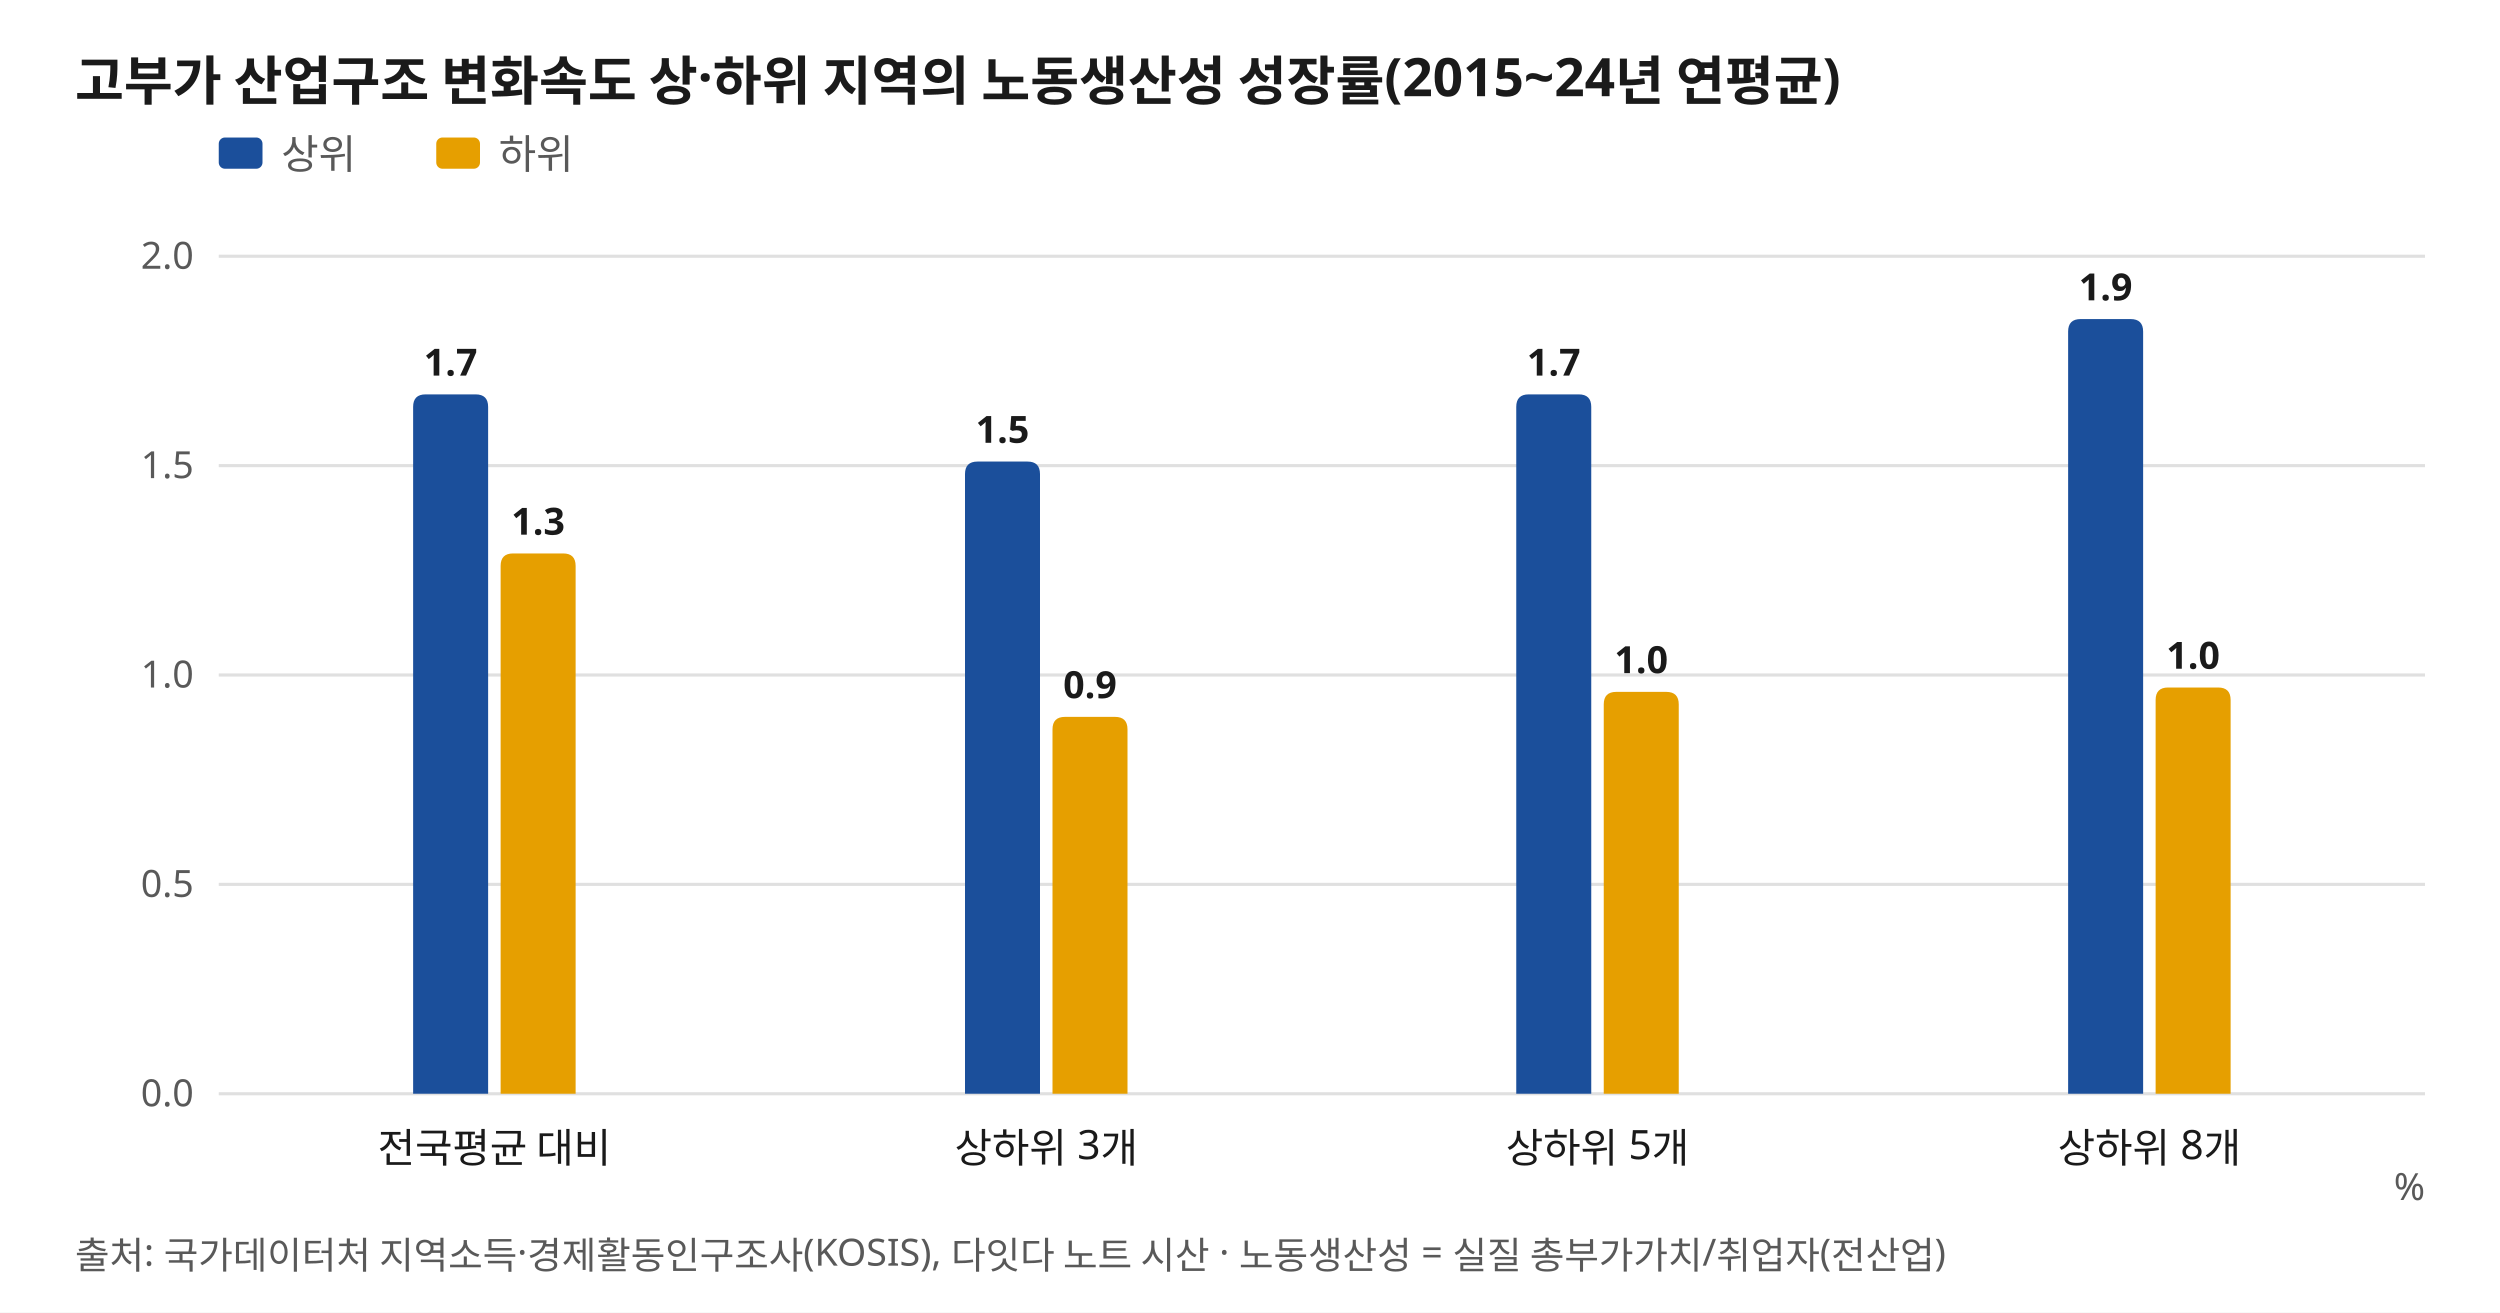
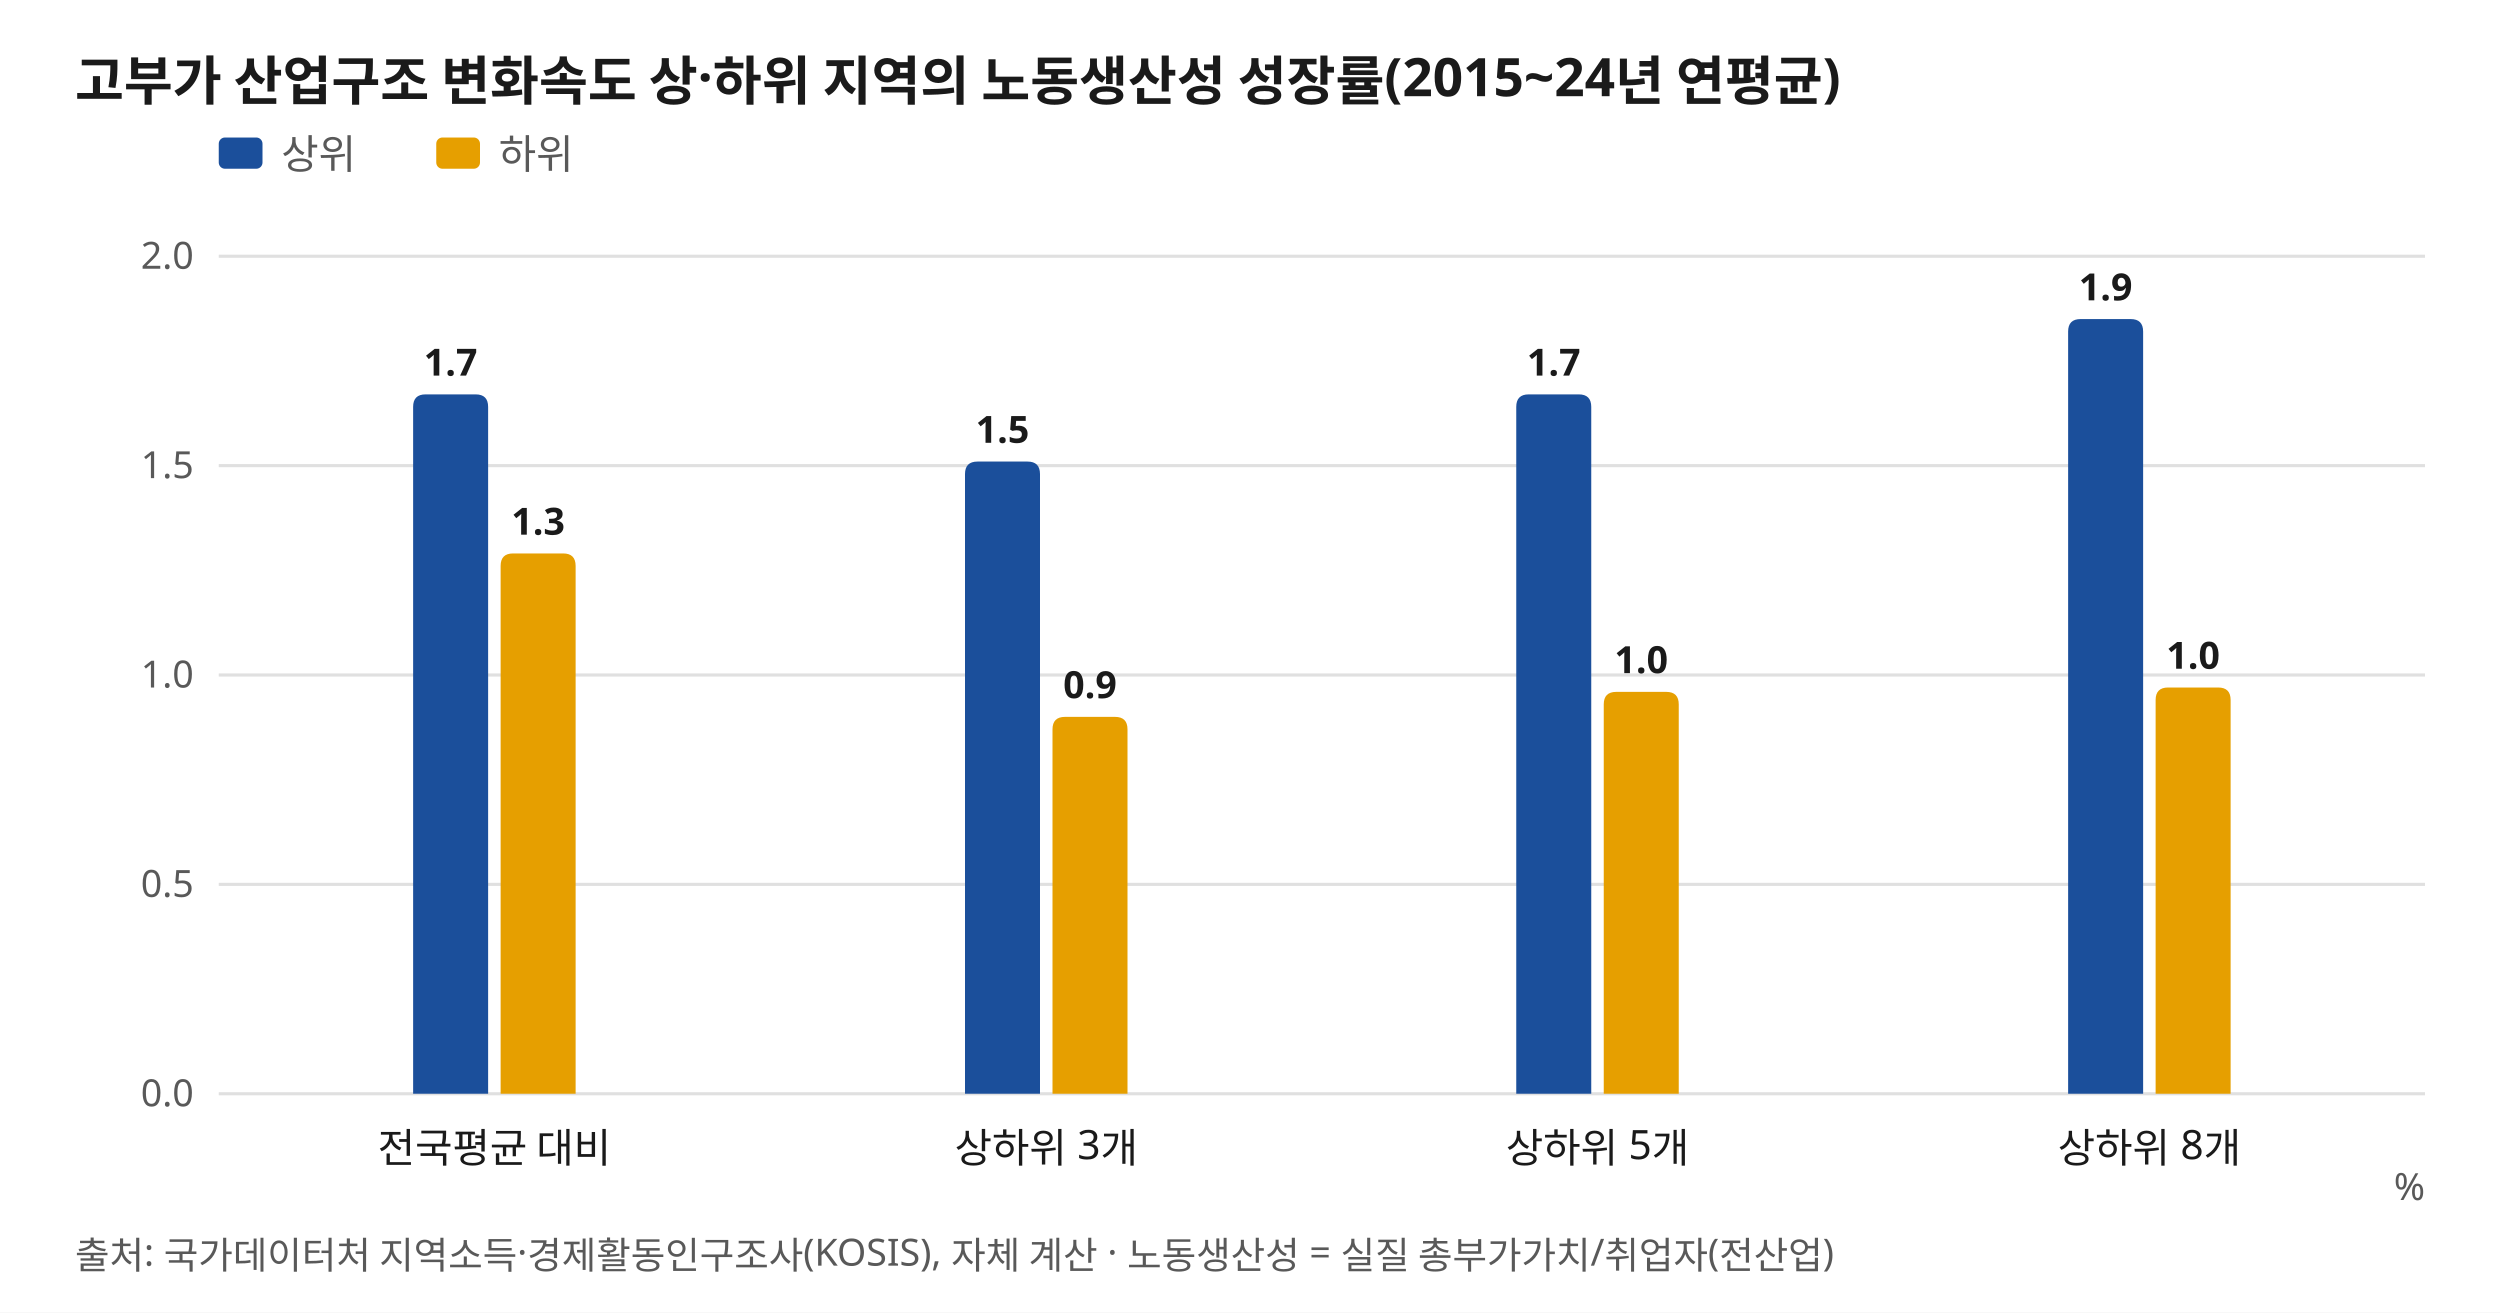
<svg xmlns="http://www.w3.org/2000/svg" width="800" height="420" viewBox="0 0 800 420" role="img" aria-label="고부가 산업구조 변화속도 상·하위 지역의 노동생산성 성장률(2015~24년 연평균)">
  <rect width="800" height="420" fill="#ffffff" />
  <text x="24.0" y="32.0" font-size="17" fill="#1a1a1a" text-anchor="start" font-weight="700" font-family="'Pretendard Variable',Pretendard,'Malgun Gothic','Apple SD Gothic Neo',sans-serif">고부가 산업구조 변화속도 상·하위 지역의 노동생산성 성장률(2015~24년 연평균)</text>
  <rect x="70" y="44" width="14" height="10" rx="2" fill="#1B4F9B" />
  <text x="90.0" y="54.0" font-size="13" fill="#595959" text-anchor="start" font-weight="400" font-family="'Pretendard Variable',Pretendard,'Malgun Gothic','Apple SD Gothic Neo',sans-serif">상위</text>
  <rect x="139.6" y="44" width="14" height="10" rx="2" fill="#E69F00" />
  <text x="159.6" y="54.0" font-size="13" fill="#595959" text-anchor="start" font-weight="400" font-family="'Pretendard Variable',Pretendard,'Malgun Gothic','Apple SD Gothic Neo',sans-serif">하위</text>
  <line x1="70" y1="350.0" x2="776" y2="350.0" stroke="#e0e0e0" stroke-width="1" />
  <text x="62.0" y="354.0" font-size="12" fill="#595959" text-anchor="end" font-weight="400" font-family="'Pretendard Variable',Pretendard,'Malgun Gothic','Apple SD Gothic Neo',sans-serif">0.0</text>
  <line x1="70" y1="283.0" x2="776" y2="283.0" stroke="#e0e0e0" stroke-width="1" />
  <text x="62.0" y="287.0" font-size="12" fill="#595959" text-anchor="end" font-weight="400" font-family="'Pretendard Variable',Pretendard,'Malgun Gothic','Apple SD Gothic Neo',sans-serif">0.5</text>
  <line x1="70" y1="216.0" x2="776" y2="216.0" stroke="#e0e0e0" stroke-width="1" />
  <text x="62.0" y="220.0" font-size="12" fill="#595959" text-anchor="end" font-weight="400" font-family="'Pretendard Variable',Pretendard,'Malgun Gothic','Apple SD Gothic Neo',sans-serif">1.0</text>
  <line x1="70" y1="149.0" x2="776" y2="149.0" stroke="#e0e0e0" stroke-width="1" />
  <text x="62.0" y="153.0" font-size="12" fill="#595959" text-anchor="end" font-weight="400" font-family="'Pretendard Variable',Pretendard,'Malgun Gothic','Apple SD Gothic Neo',sans-serif">1.5</text>
  <line x1="70" y1="82.0" x2="776" y2="82.0" stroke="#e0e0e0" stroke-width="1" />
  <text x="62.0" y="86.0" font-size="12" fill="#595959" text-anchor="end" font-weight="400" font-family="'Pretendard Variable',Pretendard,'Malgun Gothic','Apple SD Gothic Neo',sans-serif">2.0</text>
  <path d="M132.2,350.0 v-219.8 q0,-4 4,-4 h16.0 q4,0 4,4 v219.8 z" fill="#1B4F9B" />
  <text x="144.2" y="120.2" font-size="12" fill="#1a1a1a" text-anchor="middle" font-weight="600" font-family="'Pretendard Variable',Pretendard,'Malgun Gothic','Apple SD Gothic Neo',sans-serif">1.7</text>
  <path d="M160.2,350.0 v-168.9 q0,-4 4,-4 h16.0 q4,0 4,4 v168.9 z" fill="#E69F00" />
  <text x="172.2" y="171.1" font-size="12" fill="#1a1a1a" text-anchor="middle" font-weight="600" font-family="'Pretendard Variable',Pretendard,'Malgun Gothic','Apple SD Gothic Neo',sans-serif">1.3</text>
  <text x="158.2" y="372.0" font-size="13" fill="#1a1a1a" text-anchor="middle" font-weight="400" font-family="'Pretendard Variable',Pretendard,'Malgun Gothic','Apple SD Gothic Neo',sans-serif">전국평균 대비</text>
  <path d="M308.8,350.0 v-198.3 q0,-4 4,-4 h16.0 q4,0 4,4 v198.3 z" fill="#1B4F9B" />
  <text x="320.8" y="141.7" font-size="12" fill="#1a1a1a" text-anchor="middle" font-weight="600" font-family="'Pretendard Variable',Pretendard,'Malgun Gothic','Apple SD Gothic Neo',sans-serif">1.5</text>
  <path d="M336.8,350.0 v-116.6 q0,-4 4,-4 h16.0 q4,0 4,4 v116.6 z" fill="#E69F00" />
  <text x="348.8" y="223.4" font-size="12" fill="#1a1a1a" text-anchor="middle" font-weight="600" font-family="'Pretendard Variable',Pretendard,'Malgun Gothic','Apple SD Gothic Neo',sans-serif">0.9</text>
  <text x="334.8" y="372.0" font-size="13" fill="#1a1a1a" text-anchor="middle" font-weight="400" font-family="'Pretendard Variable',Pretendard,'Malgun Gothic','Apple SD Gothic Neo',sans-serif">상하위 3개</text>
  <path d="M485.2,350.0 v-219.8 q0,-4 4,-4 h16.0 q4,0 4,4 v219.8 z" fill="#1B4F9B" />
  <text x="497.2" y="120.2" font-size="12" fill="#1a1a1a" text-anchor="middle" font-weight="600" font-family="'Pretendard Variable',Pretendard,'Malgun Gothic','Apple SD Gothic Neo',sans-serif">1.7</text>
  <path d="M513.2,350.0 v-124.6 q0,-4 4,-4 h16.0 q4,0 4,4 v124.6 z" fill="#E69F00" />
  <text x="525.2" y="215.4" font-size="12" fill="#1a1a1a" text-anchor="middle" font-weight="600" font-family="'Pretendard Variable',Pretendard,'Malgun Gothic','Apple SD Gothic Neo',sans-serif">1.0</text>
  <text x="511.2" y="372.0" font-size="13" fill="#1a1a1a" text-anchor="middle" font-weight="400" font-family="'Pretendard Variable',Pretendard,'Malgun Gothic','Apple SD Gothic Neo',sans-serif">상하위 5개</text>
  <path d="M661.8,350.0 v-243.9 q0,-4 4,-4 h16.0 q4,0 4,4 v243.9 z" fill="#1B4F9B" />
  <text x="673.8" y="96.1" font-size="12" fill="#1a1a1a" text-anchor="middle" font-weight="600" font-family="'Pretendard Variable',Pretendard,'Malgun Gothic','Apple SD Gothic Neo',sans-serif">1.9</text>
  <path d="M689.8,350.0 v-126.0 q0,-4 4,-4 h16.0 q4,0 4,4 v126.0 z" fill="#E69F00" />
  <text x="701.8" y="214.0" font-size="12" fill="#1a1a1a" text-anchor="middle" font-weight="600" font-family="'Pretendard Variable',Pretendard,'Malgun Gothic','Apple SD Gothic Neo',sans-serif">1.0</text>
  <text x="687.8" y="372.0" font-size="13" fill="#1a1a1a" text-anchor="middle" font-weight="400" font-family="'Pretendard Variable',Pretendard,'Malgun Gothic','Apple SD Gothic Neo',sans-serif">상하위 8개</text>
  <text x="776.0" y="384.0" font-size="12" fill="#595959" text-anchor="end" font-weight="400" font-family="'Pretendard Variable',Pretendard,'Malgun Gothic','Apple SD Gothic Neo',sans-serif">%</text>
-   <text x="24.0" y="406.0" font-size="12" fill="#595959" text-anchor="start" font-weight="400" font-family="'Pretendard Variable',Pretendard,'Malgun Gothic','Apple SD Gothic Neo',sans-serif">출처: 국가데이터처 지역소득·경제활동인구조사(KOSIS), 다잇다 노트 시산 · 노동생산성 = 실질 총부가가치/취업자(전산업)</text>
+   <text x="24.0" y="406.0" font-size="12" fill="#595959" text-anchor="start" font-weight="400" font-family="'Pretendard Variable',Pretendard,'Malgun Gothic','Apple SD Gothic Neo',sans-serif">출처: 국가데이터처 지역소득·경제활동인구조사(KOSIS), 자체 계산 · 노동생산성 = 실질 총부가가치/취업자(전산업)</text>
</svg>
